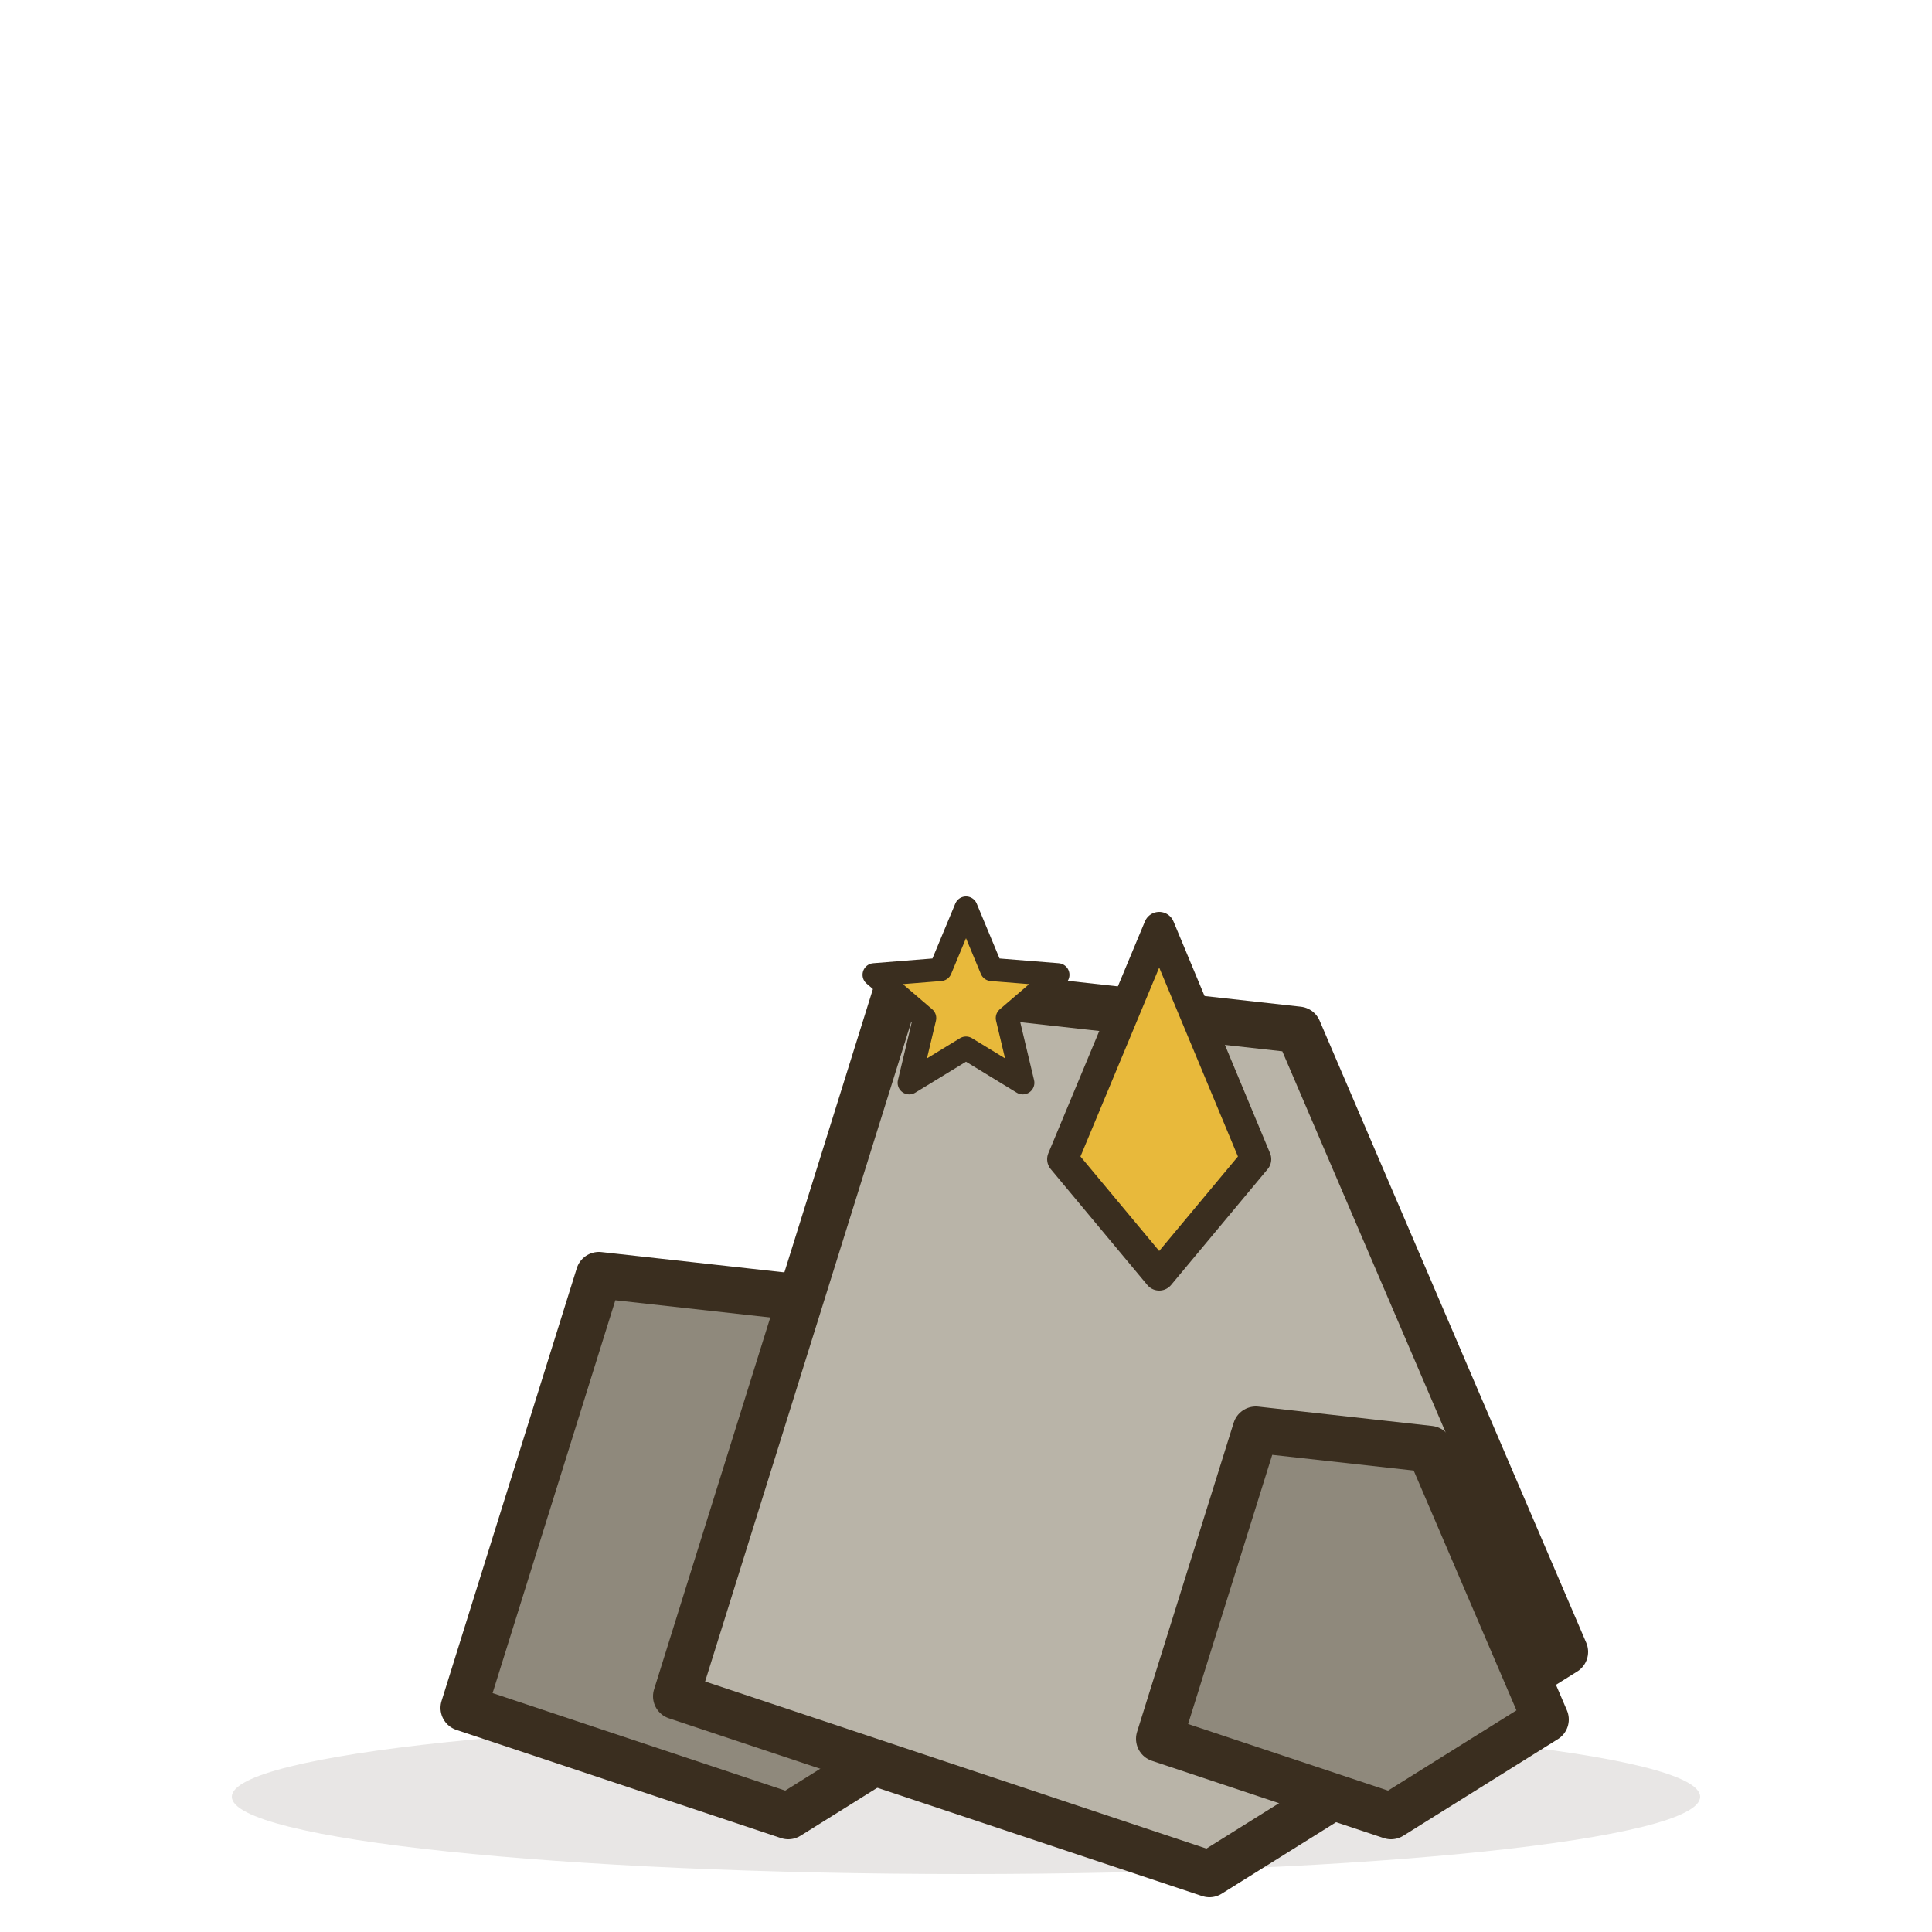
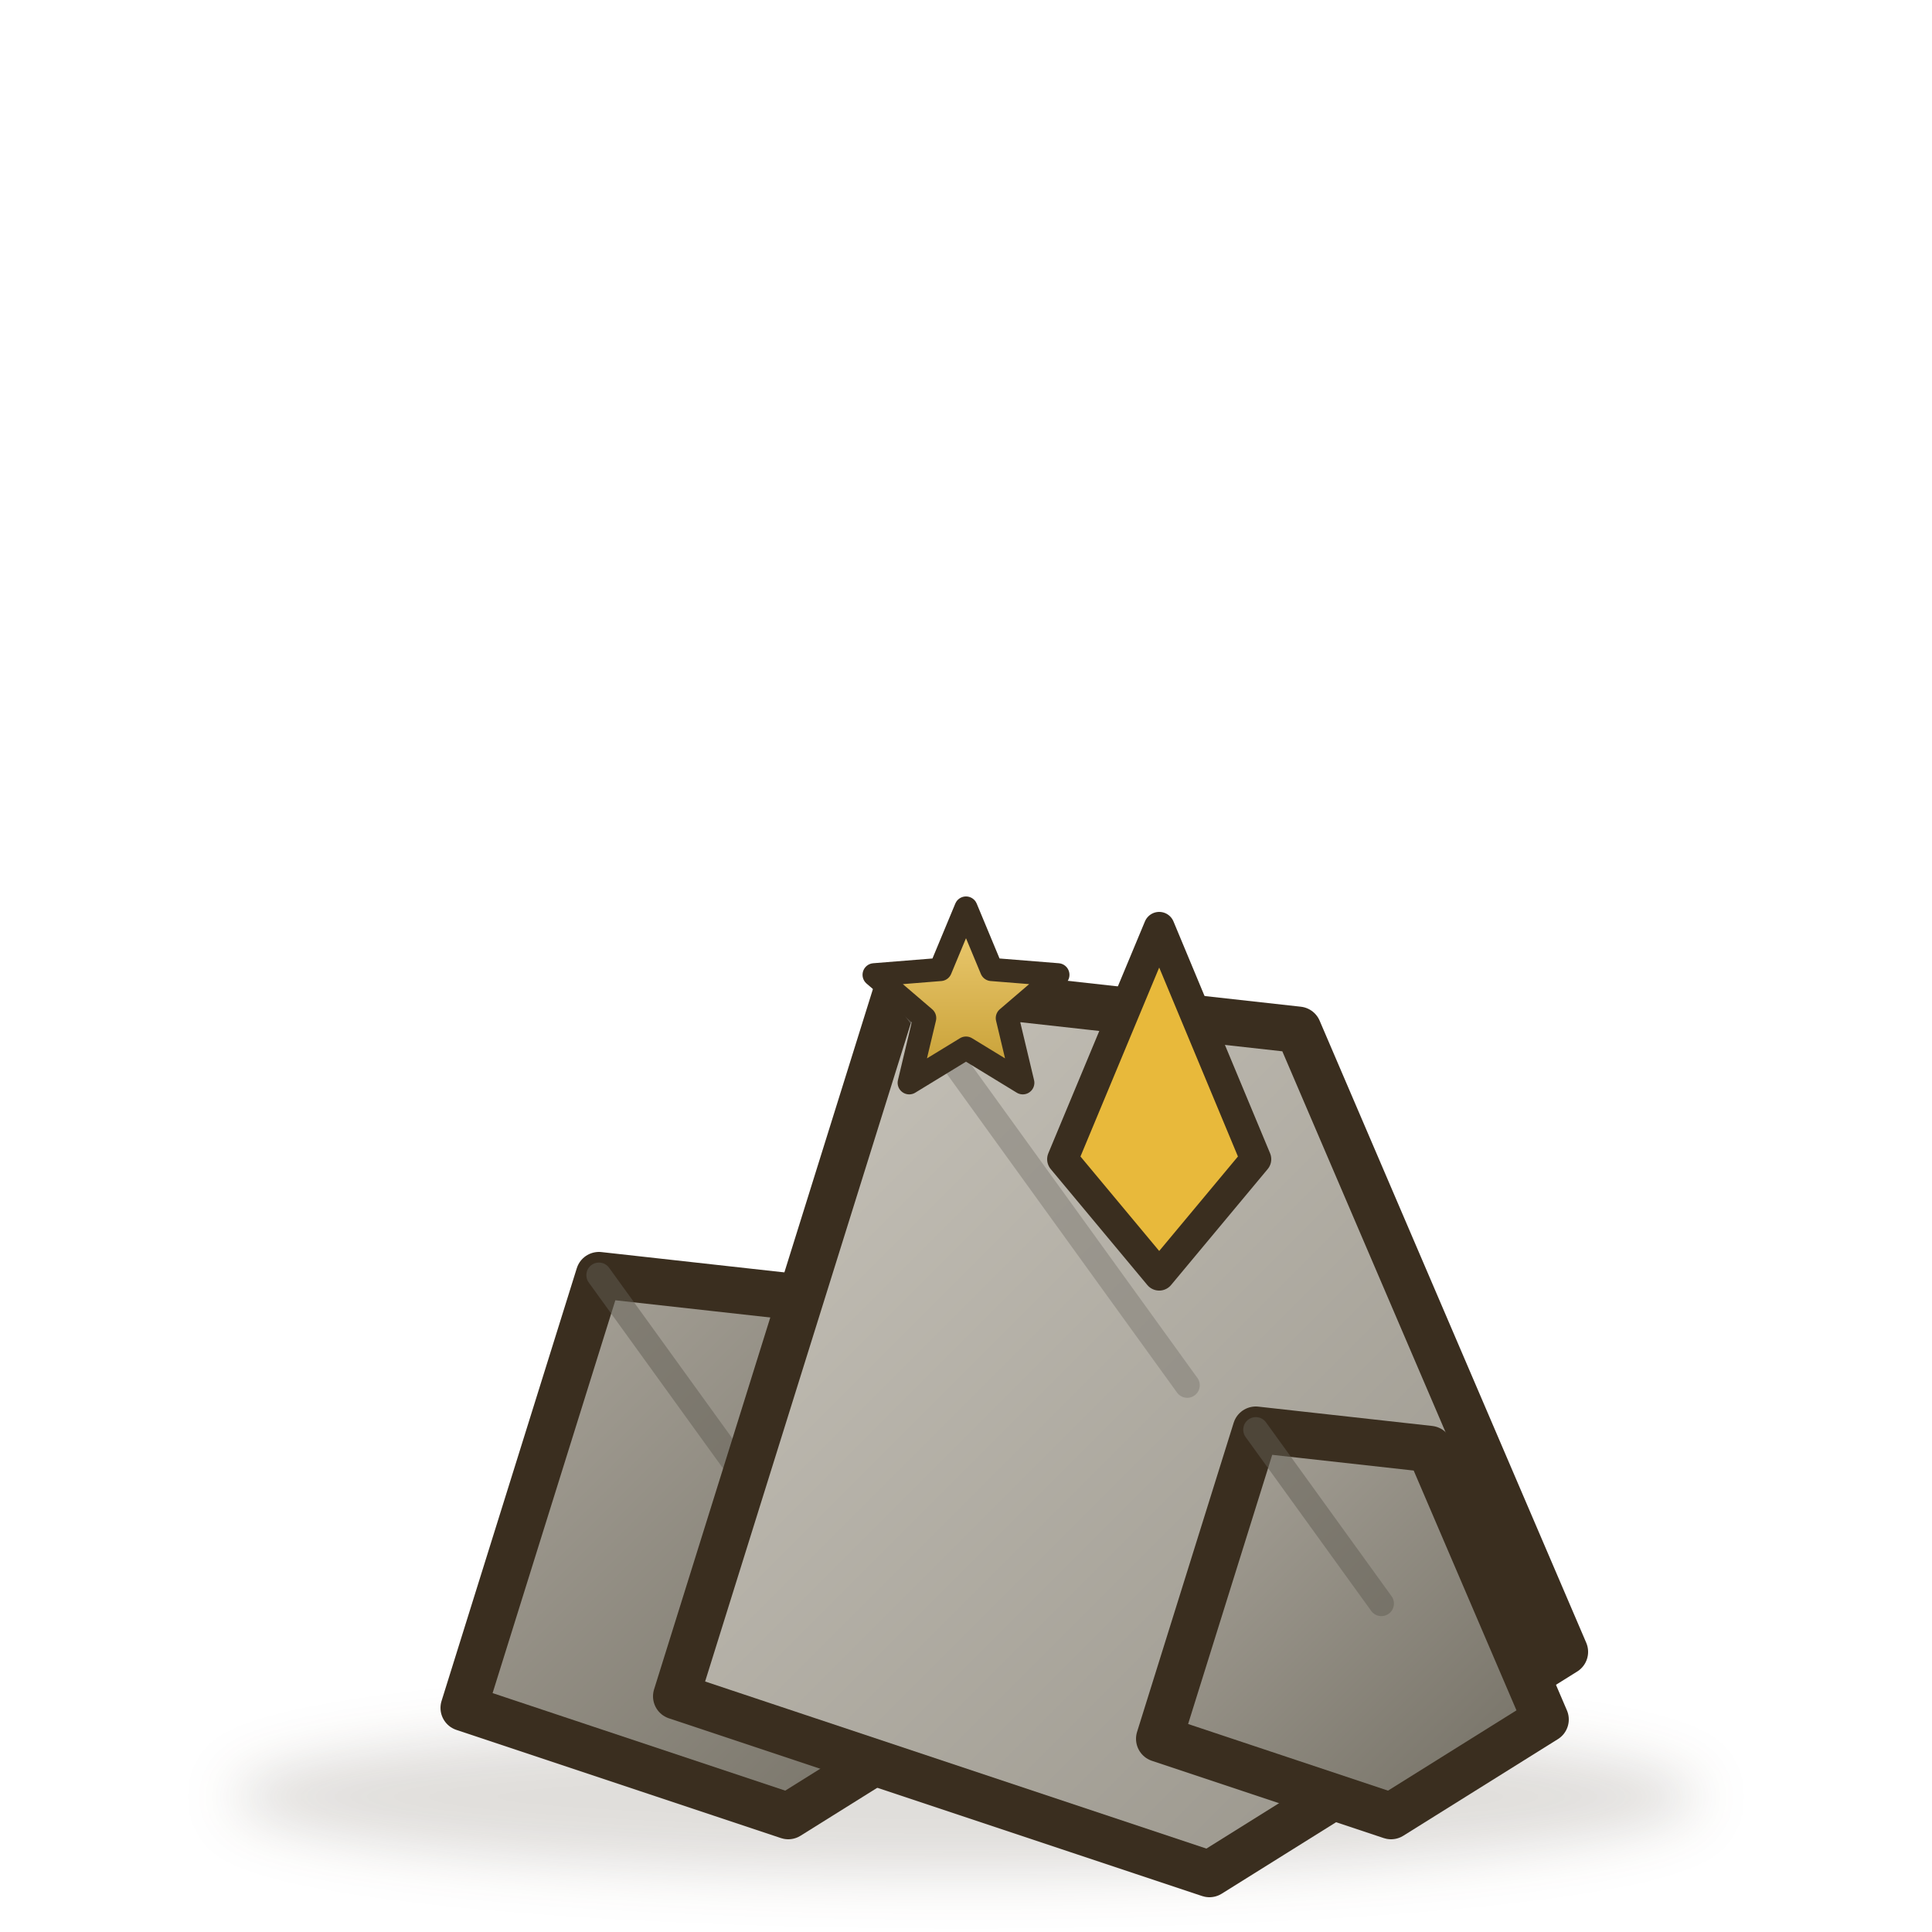
<svg xmlns="http://www.w3.org/2000/svg" viewBox="0 0 100 100" width="100" height="100" preserveAspectRatio="none">
-   <ellipse cx="50" cy="93" rx="38" ry="4" fill="#3A2E1F" opacity="0.12" />
-   <polygon points="24,88.4 31,66 43.6,67.4 52,87 40.8,94" fill="#8F897C" stroke="#3A2E1F" stroke-width="2.4" stroke-linejoin="round" />
-   <polygon points="35,87.8 46.5,51 67.2,53.3 81,85.5 62.6,97" fill="#B9B4A8" stroke="#3A2E1F" stroke-width="2.4" stroke-linejoin="round" />
-   <polygon points="60,90 65,74 74,75 80,89 72,94" fill="#8F897C" stroke="#3A2E1F" stroke-width="2.4" stroke-linejoin="round" />
+   <filter id="bl99" x="-50%" y="-50%" width="200%" height="200%">
+     <feGaussianBlur stdDeviation="1.4" />
+   </filter>
+   <ellipse cx="50" cy="93" rx="38" ry="4" fill="#3A2E1F" opacity="0.16" filter="url(#bl99)" />
+   <linearGradient id="dg100" x1="0" y1="0" x2="1" y2="1">
+     <stop offset="0%" stop-color="#aaa59b" />
+     <stop offset="100%" stop-color="#726e63" />
+   </linearGradient>
+   <polygon points="24,88.4 31,66 43.6,67.4 52,87 40.8,94" fill="url(#dg100)" stroke="#3A2E1F" stroke-width="2.4" stroke-linejoin="round" />
+   <line x1="31" y1="66" x2="40.1" y2="78.6" stroke="#615d54" stroke-width="1.3" opacity="0.5" stroke-linecap="round" />
+   <linearGradient id="dg101" x1="0" y1="0" x2="1" y2="1">
+     <stop offset="0%" stop-color="#cac6bd" />
+     <stop offset="100%" stop-color="#949086" />
+   </linearGradient>
+   <polygon points="35,87.8 46.5,51 67.2,53.3 81,85.5 62.6,97" fill="url(#dg101)" stroke="#3A2E1F" stroke-width="2.4" stroke-linejoin="round" />
+   <line x1="46.5" y1="51" x2="61.45" y2="71.7" stroke="#7e7a72" stroke-width="1.3" opacity="0.5" stroke-linecap="round" />
+   <linearGradient id="dg102" x1="0" y1="0" x2="1" y2="1">
+     <stop offset="0%" stop-color="#aaa59b" />
+     <stop offset="100%" stop-color="#726e63" />
+   </linearGradient>
+   <polygon points="60,90 65,74 74,75 80,89 72,94" fill="url(#dg102)" stroke="#3A2E1F" stroke-width="2.4" stroke-linejoin="round" />
+   <line x1="65" y1="74" x2="71.5" y2="83" stroke="#615d54" stroke-width="1.3" opacity="0.5" stroke-linecap="round" />
  <polygon points="55,60 60,48 65,60 60,66" fill="#E8B93B" stroke="#3A2E1F" stroke-width="1.6" stroke-linejoin="round" />
-   <polygon points="50,47 51.323,50.18 54.755,50.455 52.14,52.695 52.939,56.045 50,54.25 47.061,56.045 47.86,52.695 45.245,50.455 48.677,50.18" fill="#E8B93B" stroke="#3A2E1F" stroke-width="1.2" stroke-linejoin="round" />
+   <linearGradient id="vg103" x1="0" y1="0" x2="0" y2="1">
+     <stop offset="0%" stop-color="#efce76" />
+     <stop offset="100%" stop-color="#c59d32" />
+   </linearGradient>
+   <polygon points="50,47 51.323,50.18 54.755,50.455 52.14,52.695 52.939,56.045 50,54.25 47.061,56.045 47.86,52.695 45.245,50.455 48.677,50.18" fill="url(#vg103)" stroke="#3A2E1F" stroke-width="1.2" stroke-linejoin="round" />
</svg>
